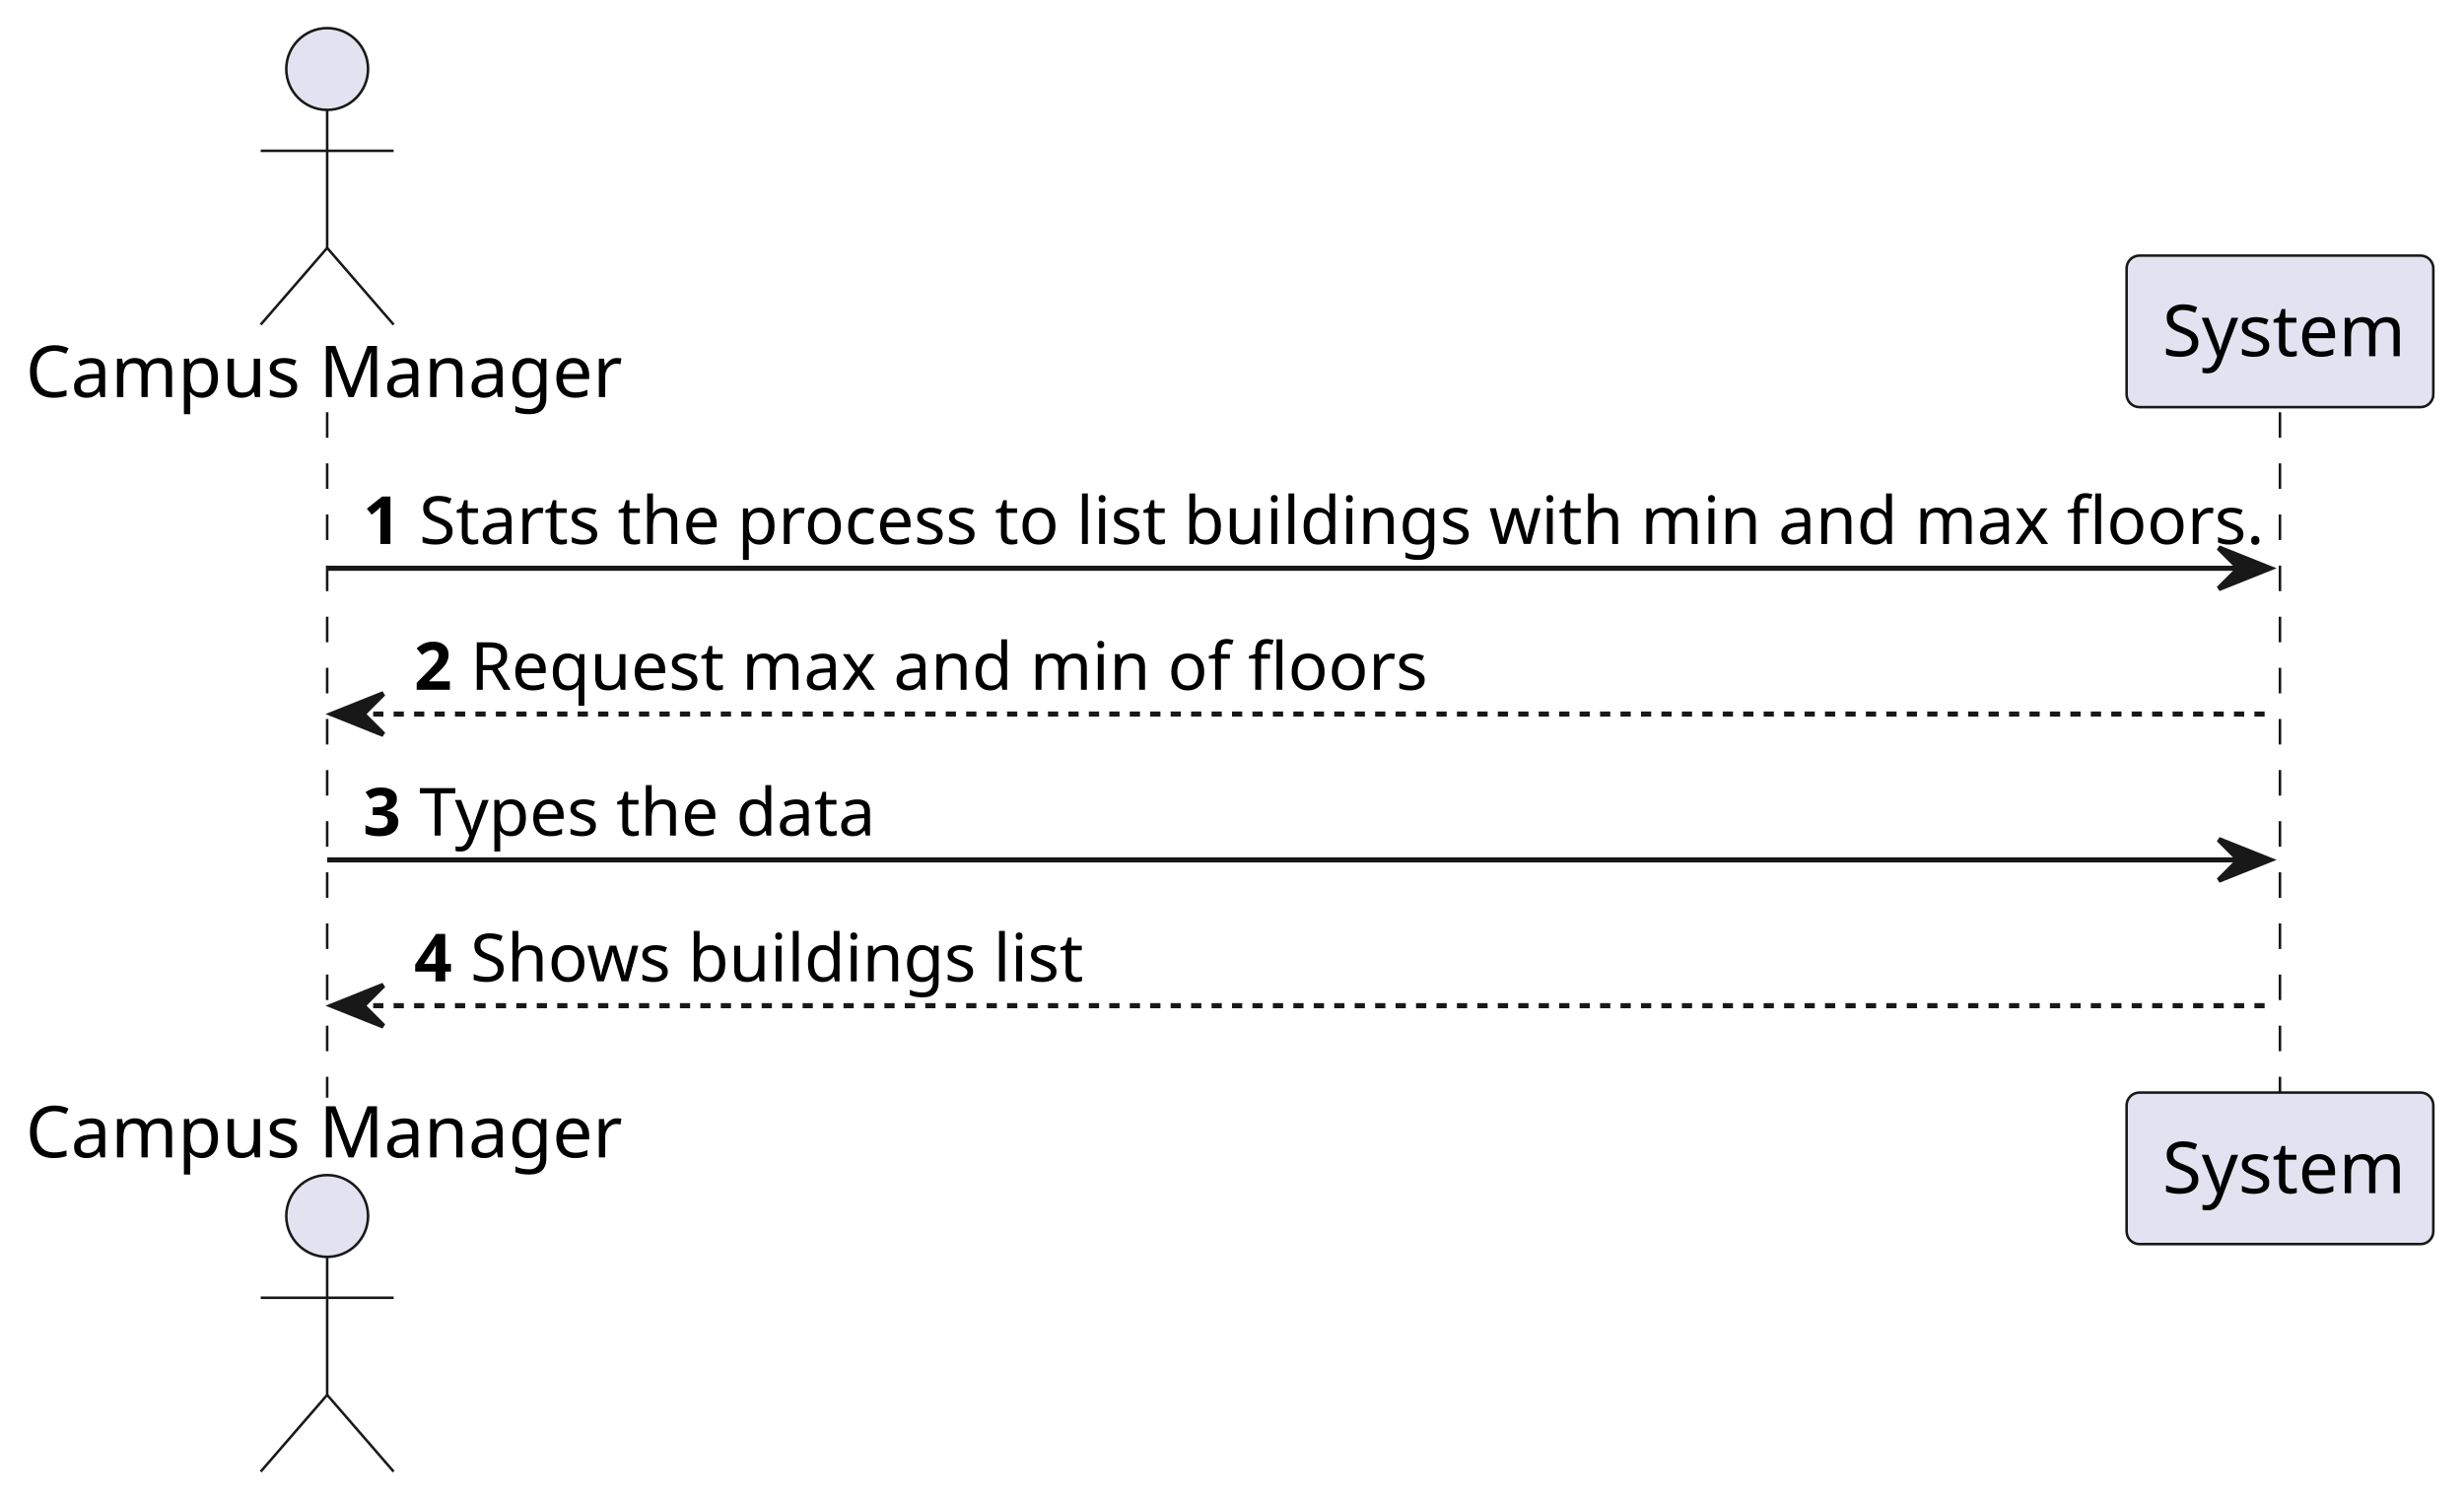
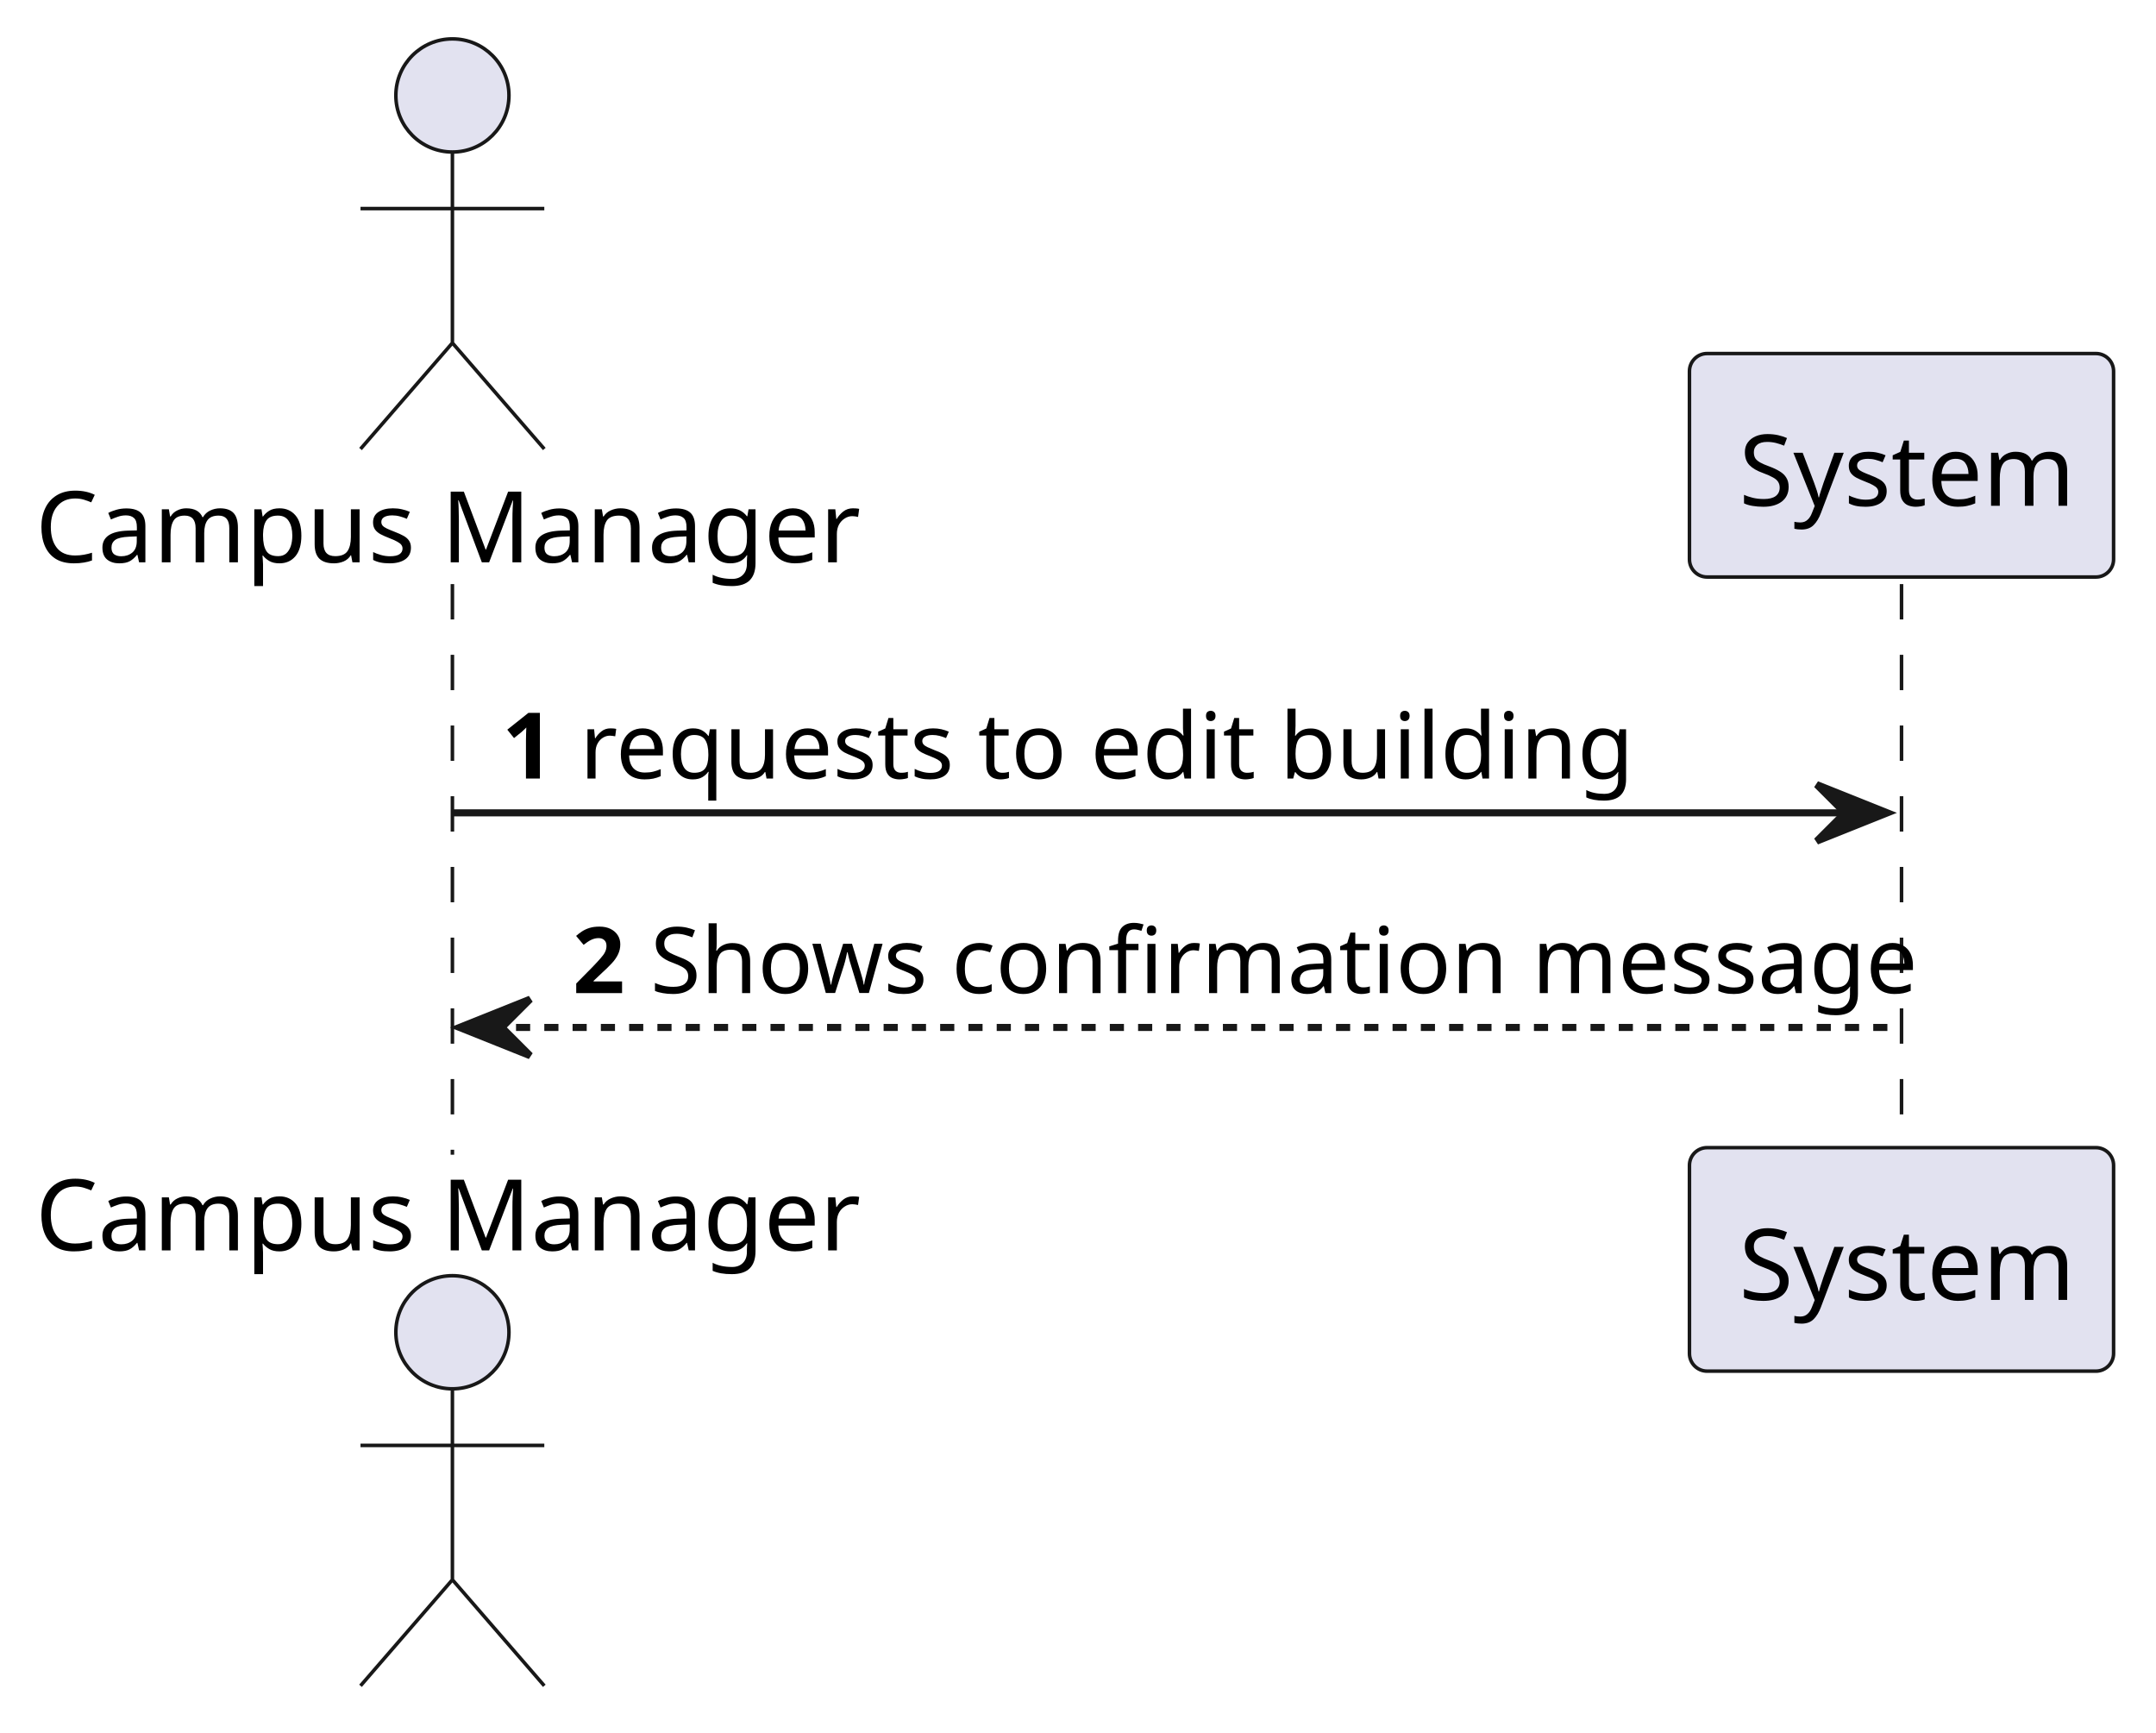
- <svg xmlns="http://www.w3.org/2000/svg" contentStyleType="text/css" height="294px" preserveAspectRatio="none" style="width:482px;height:294px;background:#FFFFFF;" version="1.1" viewBox="0 0 482 294" width="482px" zoomAndPan="magnify">
+ <svg xmlns="http://www.w3.org/2000/svg" contentStyleType="text/css" height="245px" preserveAspectRatio="none" style="width:305px;height:245px;background:#FFFFFF;" version="1.1" viewBox="0 0 305 245" width="305px" zoomAndPan="magnify">
  <defs />
  <g>
-     <line style="stroke:#181818;stroke-width:0.5;stroke-dasharray:5.0,5.0;" x1="64" x2="64" y1="80.641" y2="214.734" />
-     <line style="stroke:#181818;stroke-width:0.5;stroke-dasharray:5.0,5.0;" x1="446" x2="446" y1="80.641" y2="214.734" />
-     <text fill="#000000" font-family="sans-serif" font-size="14" lengthAdjust="spacing" textLength="112" x="5" y="77.674">Campus Manager</text>
+     <line style="stroke:#181818;stroke-width:0.5;stroke-dasharray:5.0,5.0;" x1="64" x2="64" y1="82.609" y2="163.312" />
+     <line style="stroke:#181818;stroke-width:0.5;stroke-dasharray:5.0,5.0;" x1="269" x2="269" y1="82.609" y2="163.312" />
+     <text fill="#000000" font-family="sans-serif" font-size="14" lengthAdjust="spacing" textLength="112" x="5" y="79.533">Campus Manager</text>
    <ellipse cx="64" cy="13.5" fill="#E2E2F0" rx="8" ry="8" style="stroke:#181818;stroke-width:0.5;" />
    <path d="M64,21.5 L64,48.5 M51,29.5 L77,29.5 M64,48.5 L51,63.5 M64,48.5 L77,63.5 " fill="none" style="stroke:#181818;stroke-width:0.5;" />
-     <text fill="#000000" font-family="sans-serif" font-size="14" lengthAdjust="spacing" textLength="112" x="5" y="226.408">Campus Manager</text>
-     <ellipse cx="64" cy="237.875" fill="#E2E2F0" rx="8" ry="8" style="stroke:#181818;stroke-width:0.5;" />
-     <path d="M64,245.875 L64,272.875 M51,253.875 L77,253.875 M64,272.875 L51,287.875 M64,272.875 L77,287.875 " fill="none" style="stroke:#181818;stroke-width:0.5;" />
-     <rect fill="#E2E2F0" height="29.641" rx="2.5" ry="2.5" style="stroke:#181818;stroke-width:0.5;" width="60" x="416" y="50" />
-     <text fill="#000000" font-family="sans-serif" font-size="14" lengthAdjust="spacing" textLength="46" x="423" y="69.674">System</text>
-     <rect fill="#E2E2F0" height="29.641" rx="2.5" ry="2.5" style="stroke:#181818;stroke-width:0.5;" width="60" x="416" y="213.734" />
-     <text fill="#000000" font-family="sans-serif" font-size="14" lengthAdjust="spacing" textLength="46" x="423" y="233.408">System</text>
-     <polygon fill="#181818" points="434,107.164,444,111.164,434,115.164,438,111.164" style="stroke:#181818;stroke-width:1.0;" />
-     <line style="stroke:#181818;stroke-width:1.0;" x1="64" x2="440" y1="111.164" y2="111.164" />
-     <text fill="#000000" font-family="sans-serif" font-size="13" font-weight="bold" lengthAdjust="spacing" textLength="7" x="71" y="106.409">1</text>
-     <text fill="#000000" font-family="sans-serif" font-size="13" lengthAdjust="spacing" textLength="347" x="82" y="106.409">Starts the process to  list buildings with min and max floors.</text>
-     <polygon fill="#181818" points="75,135.688,65,139.688,75,143.688,71,139.688" style="stroke:#181818;stroke-width:1.0;" />
-     <line style="stroke:#181818;stroke-width:1.0;stroke-dasharray:2.0,2.0;" x1="69" x2="445" y1="139.688" y2="139.688" />
-     <text fill="#000000" font-family="sans-serif" font-size="13" font-weight="bold" lengthAdjust="spacing" textLength="7" x="81" y="134.933">2</text>
-     <text fill="#000000" font-family="sans-serif" font-size="13" lengthAdjust="spacing" textLength="176" x="92" y="134.933">Request max and min of floors</text>
-     <polygon fill="#181818" points="434,164.211,444,168.211,434,172.211,438,168.211" style="stroke:#181818;stroke-width:1.0;" />
-     <line style="stroke:#181818;stroke-width:1.0;" x1="64" x2="440" y1="168.211" y2="168.211" />
-     <text fill="#000000" font-family="sans-serif" font-size="13" font-weight="bold" lengthAdjust="spacing" textLength="7" x="71" y="163.456">3</text>
-     <text fill="#000000" font-family="sans-serif" font-size="13" lengthAdjust="spacing" textLength="86" x="82" y="163.456">Types the data</text>
-     <polygon fill="#181818" points="75,192.734,65,196.734,75,200.734,71,196.734" style="stroke:#181818;stroke-width:1.0;" />
-     <line style="stroke:#181818;stroke-width:1.0;stroke-dasharray:2.0,2.0;" x1="69" x2="445" y1="196.734" y2="196.734" />
-     <text fill="#000000" font-family="sans-serif" font-size="13" font-weight="bold" lengthAdjust="spacing" textLength="7" x="81" y="191.98">4</text>
-     <text fill="#000000" font-family="sans-serif" font-size="13" lengthAdjust="spacing" textLength="115" x="92" y="191.98">Shows buildings list</text>
+     <text fill="#000000" font-family="sans-serif" font-size="14" lengthAdjust="spacing" textLength="112" x="5" y="176.846">Campus Manager</text>
+     <ellipse cx="64" cy="188.422" fill="#E2E2F0" rx="8" ry="8" style="stroke:#181818;stroke-width:0.5;" />
+     <path d="M64,196.422 L64,223.422 M51,204.422 L77,204.422 M64,223.422 L51,238.422 M64,223.422 L77,238.422 " fill="none" style="stroke:#181818;stroke-width:0.5;" />
+     <rect fill="#E2E2F0" height="31.609" rx="2.5" ry="2.5" style="stroke:#181818;stroke-width:0.5;" width="60" x="239" y="50" />
+     <text fill="#000000" font-family="sans-serif" font-size="14" lengthAdjust="spacing" textLength="46" x="246" y="71.533">System</text>
+     <rect fill="#E2E2F0" height="31.609" rx="2.5" ry="2.5" style="stroke:#181818;stroke-width:0.5;" width="60" x="239" y="162.312" />
+     <text fill="#000000" font-family="sans-serif" font-size="14" lengthAdjust="spacing" textLength="46" x="246" y="183.846">System</text>
+     <polygon fill="#181818" points="257,110.961,267,114.961,257,118.961,261,114.961" style="stroke:#181818;stroke-width:1.0;" />
+     <line style="stroke:#181818;stroke-width:1.0;" x1="64" x2="263" y1="114.961" y2="114.961" />
+     <text fill="#000000" font-family="sans-serif" font-size="13" font-weight="bold" lengthAdjust="spacing" textLength="7" x="71" y="110.105">1</text>
+     <text fill="#000000" font-family="sans-serif" font-size="13" lengthAdjust="spacing" textLength="138" x="82" y="110.105">requests to edit building</text>
+     <polygon fill="#181818" points="75,141.312,65,145.312,75,149.312,71,145.312" style="stroke:#181818;stroke-width:1.0;" />
+     <line style="stroke:#181818;stroke-width:1.0;stroke-dasharray:2.0,2.0;" x1="69" x2="268" y1="145.312" y2="145.312" />
+     <text fill="#000000" font-family="sans-serif" font-size="13" font-weight="bold" lengthAdjust="spacing" textLength="7" x="81" y="140.456">2</text>
+     <text fill="#000000" font-family="sans-serif" font-size="13" lengthAdjust="spacing" textLength="170" x="92" y="140.456">Shows confirmation message</text>
  </g>
</svg>
